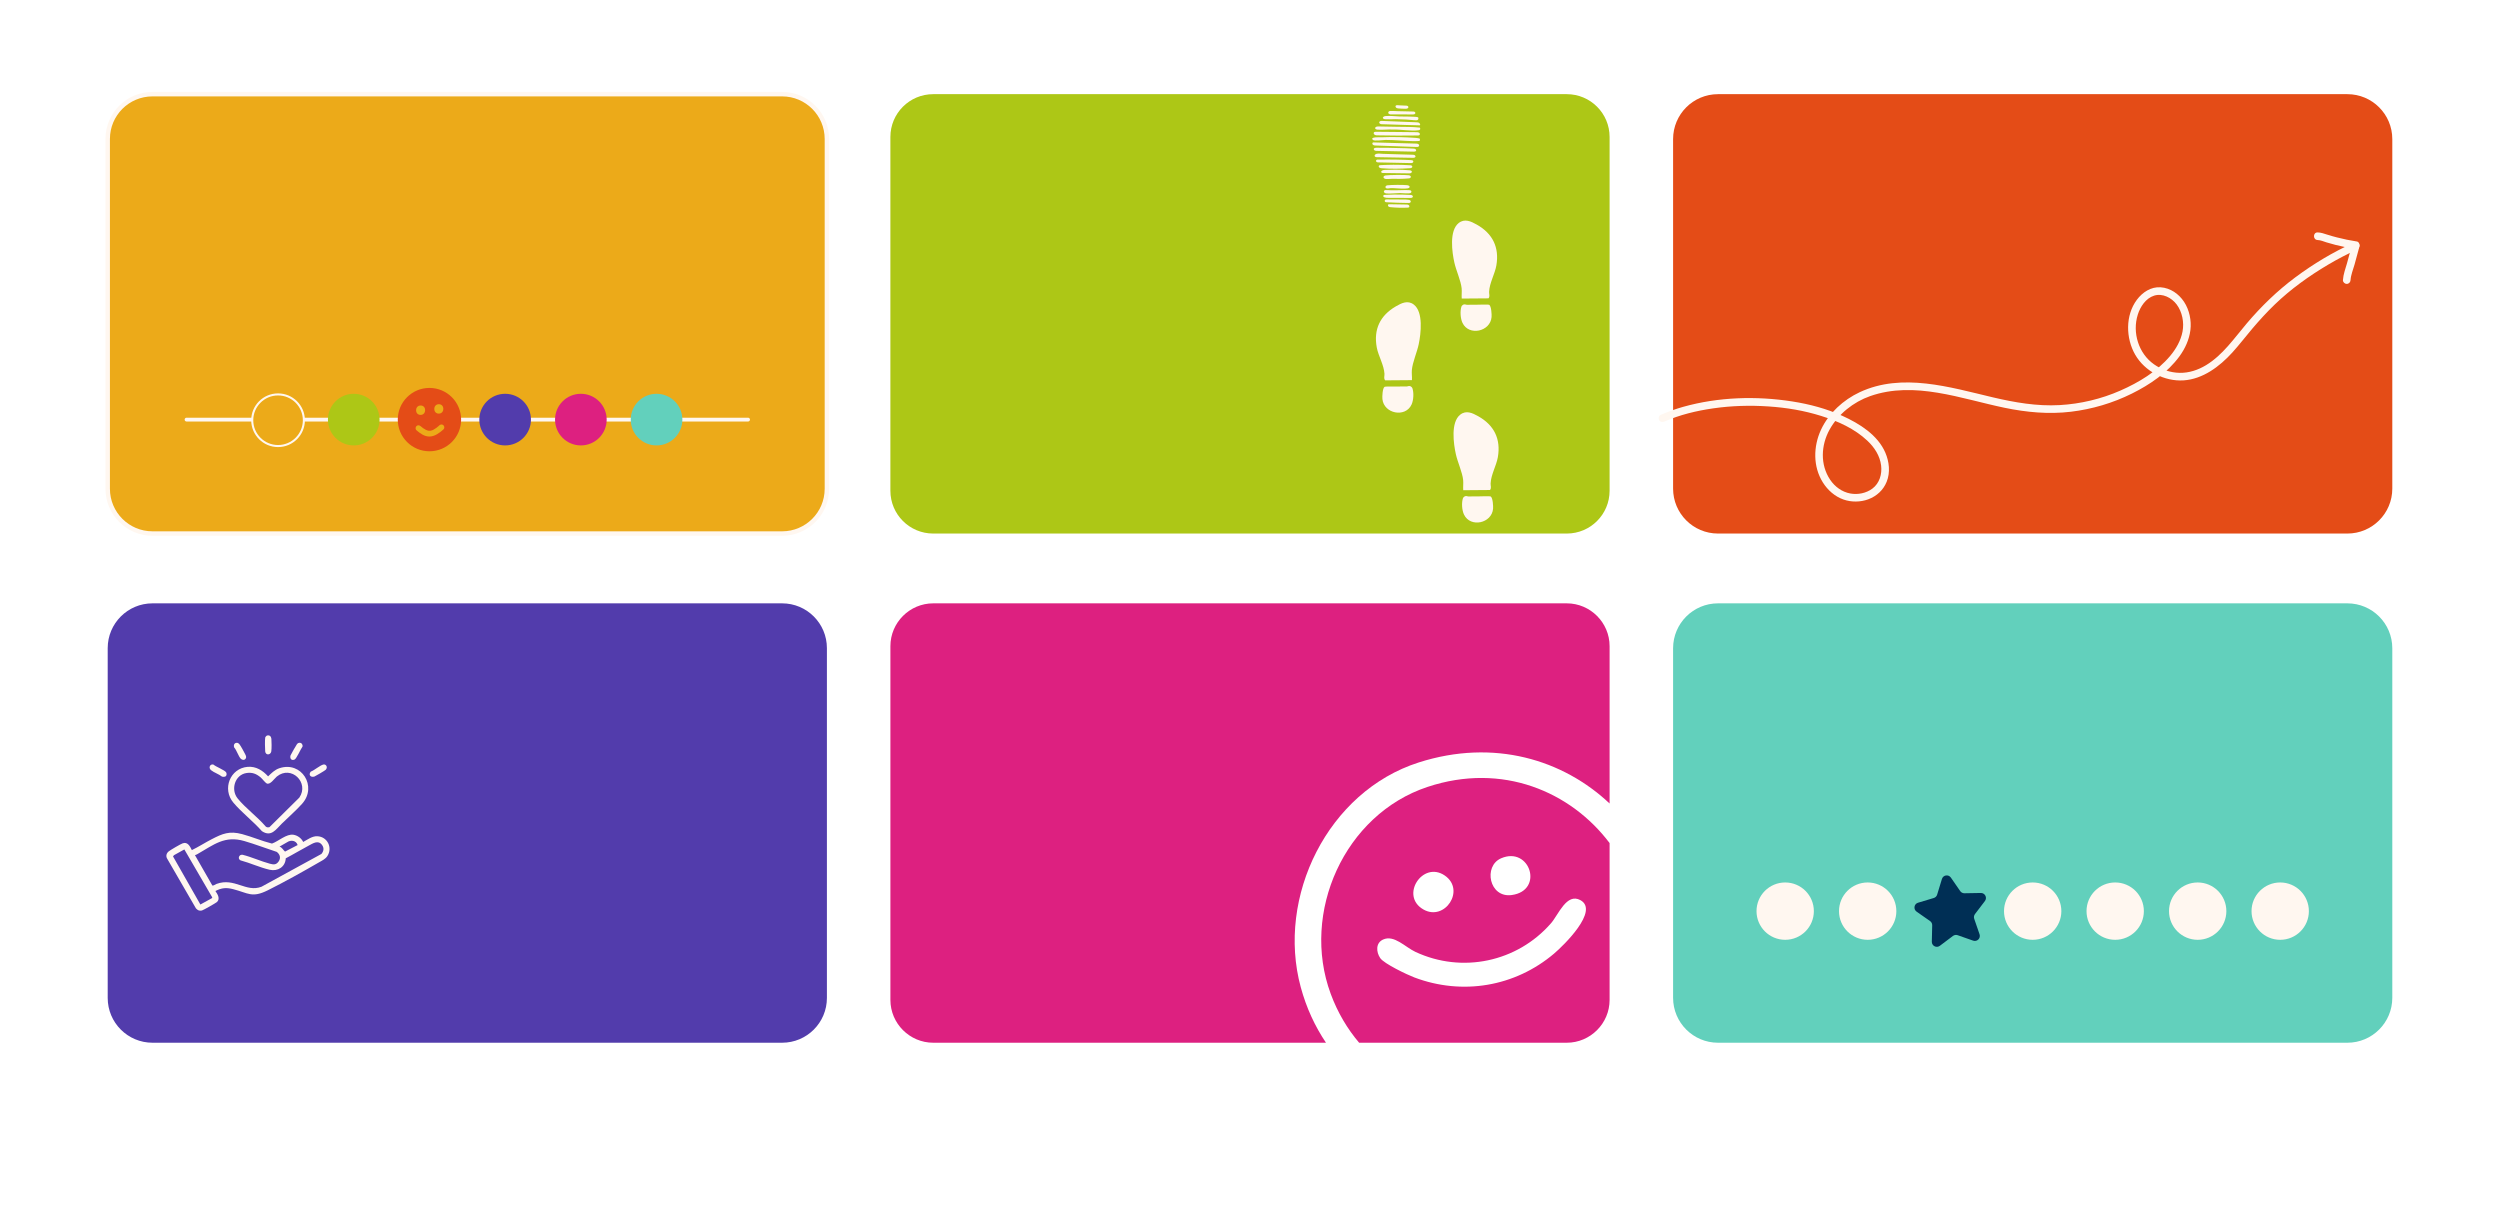
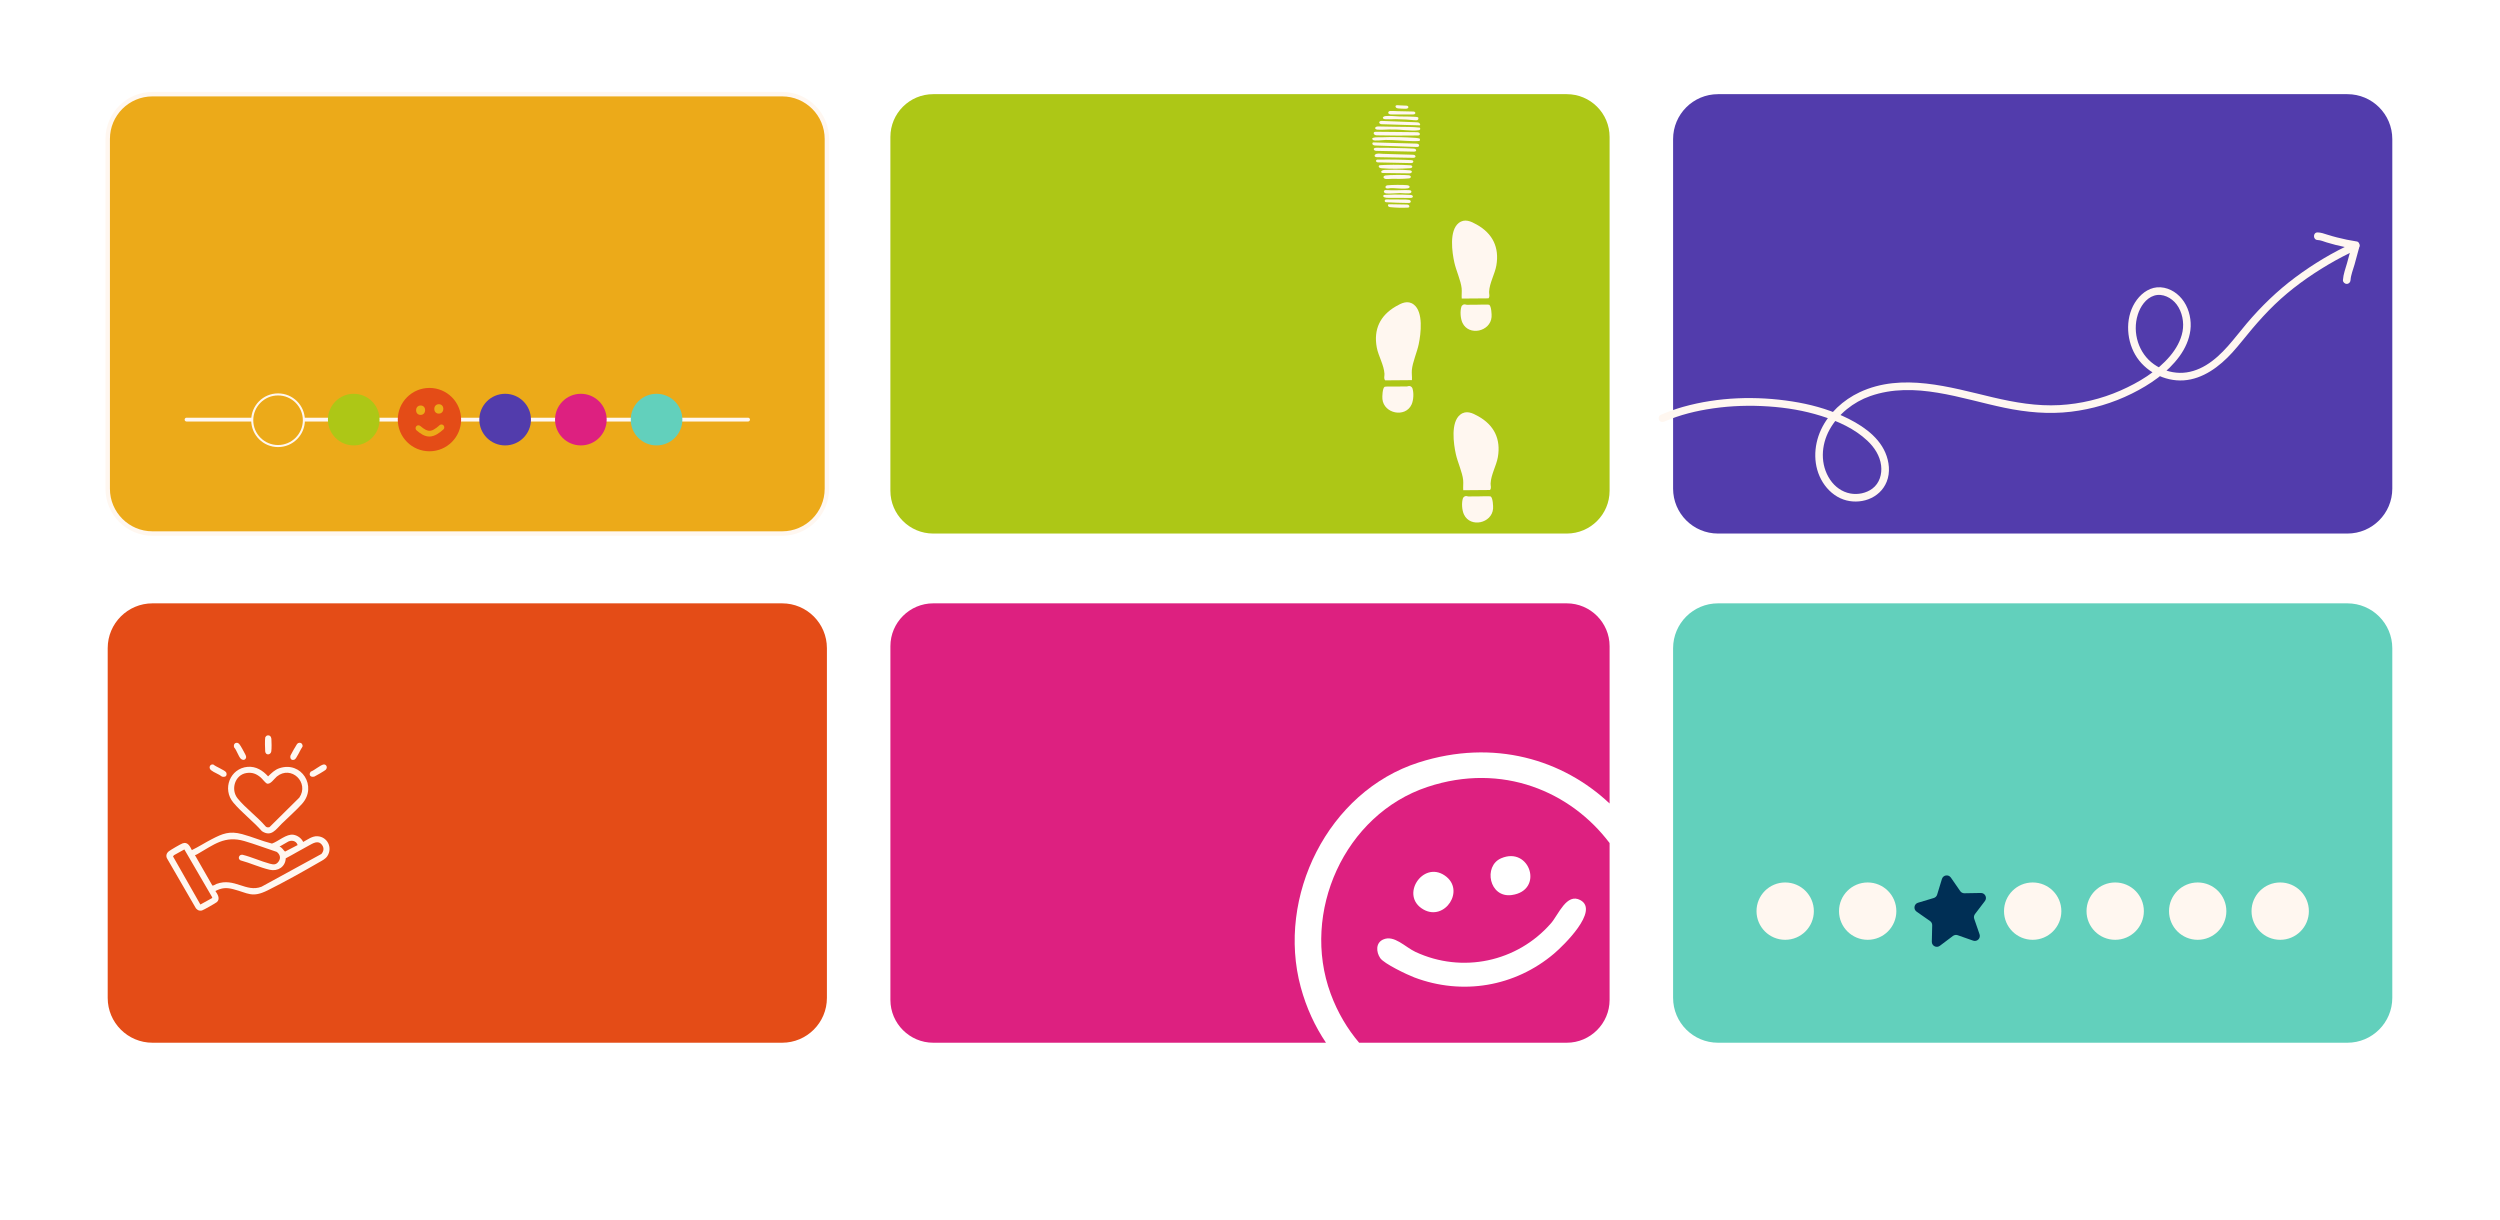
<svg xmlns="http://www.w3.org/2000/svg" id="Layer_1" version="1.1" viewBox="0 0 1313.14 640.54">
  <defs>
    <style>
      .st0 {
        fill: #523cac;
      }

      .st1 {
        fill: #62d0bc;
      }

      .st2 {
        stroke-width: 2.34px;
      }

      .st2, .st3, .st4 {
        stroke: #fff7f0;
        stroke-miterlimit: 10;
      }

      .st2, .st3, .st5 {
        fill: #ecaa19;
      }

      .st6 {
        fill: #adc716;
      }

      .st3 {
        stroke-width: 1.08px;
      }

      .st7 {
        fill: #fff7f0;
      }

      .st4 {
        fill: none;
        stroke-linecap: round;
        stroke-width: 2px;
      }

      .st8 {
        fill: #e44c17;
      }

      .st9 {
        fill: #002f55;
      }

      .st10 {
        fill: #dd2080;
      }
    </style>
  </defs>
-   <rect class="st0" x="56.57" y="316.91" width="377.77" height="230.79" rx="23.53" ry="23.53" />
+   <rect class="st8" x="56.57" y="316.91" width="377.77" height="230.79" rx="23.53" ry="23.53" />
  <rect class="st1" x="878.8" y="316.91" width="377.77" height="230.79" rx="23.6" ry="23.6" />
-   <rect class="st8" x="878.8" y="49.46" width="377.77" height="230.79" rx="23.6" ry="23.6" />
+   <rect class="st0" x="878.8" y="49.46" width="377.77" height="230.79" rx="23.6" ry="23.6" />
  <rect class="st6" x="467.68" y="49.46" width="377.77" height="230.79" rx="22.49" ry="22.49" />
  <g id="O4WCIz">
    <g>
      <g>
-         <path class="st7" d="M767.75,151.5c-.45-4.16-2.84-9.2-3.82-13.5-1.25-5.54-2.8-16.86,2.25-20.85,3.17-2.5,6.45-.88,9.49.82,8.3,4.65,11.95,11.91,10.3,21.47-.77,4.46-3.61,9.18-3.81,13.83-.06,1.31.56,2.33-.32,3.44l-14.06.11c-.14-1.71.14-3.63-.04-5.31Z" />
-         <path class="st7" d="M768.94,159.91c.7-.14,1.22.23,1.83.2,1.64-.08,2.65-.06,4.24-.04,1.08,0,6.8-.24,7.22.04,1.12.75,1.33,5.12,1.23,6.38-.62,7.72-11.91,10.17-15.27,3.12-1.1-2.3-1.36-6.18-.55-8.62.15-.44.85-1,1.29-1.09Z" />
+         <path class="st7" d="M767.75,151.5c-.45-4.16-2.84-9.2-3.82-13.5-1.25-5.54-2.8-16.86,2.25-20.85,3.17-2.5,6.45-.88,9.49.82,8.3,4.65,11.95,11.91,10.3,21.47-.77,4.46-3.61,9.18-3.81,13.83-.06,1.31.56,2.33-.32,3.44l-14.06.11c-.14-1.71.14-3.63-.04-5.31h.01Z" />
+         <path class="st7" d="M768.94,159.91c.7-.14,1.22.23,1.83.2,1.64-.08,2.65-.06,4.24-.04,1.08,0,6.8-.24,7.22.04,1.12.75,1.33,5.12,1.23,6.38-.62,7.72-11.91,10.17-15.27,3.12-1.1-2.3-1.36-6.18-.55-8.62.15-.44.85-1,1.29-1.09h.01Z" />
      </g>
      <g>
-         <path class="st7" d="M768.54,252.17c-.45-4.16-2.84-9.2-3.82-13.5-1.25-5.54-2.8-16.86,2.25-20.85,3.17-2.5,6.45-.88,9.49.82,8.3,4.65,11.95,11.91,10.3,21.47-.77,4.46-3.61,9.18-3.81,13.83-.06,1.31.56,2.33-.32,3.44l-14.06.11c-.14-1.71.14-3.63-.04-5.31Z" />
-         <path class="st7" d="M769.73,260.59c.7-.14,1.22.23,1.83.2,1.64-.08,2.65-.06,4.24-.04,1.08,0,6.8-.24,7.22.04,1.12.75,1.33,5.12,1.23,6.38-.62,7.72-11.91,10.17-15.27,3.12-1.1-2.3-1.36-6.18-.55-8.62.15-.44.85-1,1.29-1.09Z" />
+         <path class="st7" d="M768.54,252.17c-.45-4.16-2.84-9.2-3.82-13.5-1.25-5.54-2.8-16.86,2.25-20.85,3.17-2.5,6.45-.88,9.49.82,8.3,4.65,11.95,11.91,10.3,21.47-.77,4.46-3.61,9.18-3.81,13.83-.06,1.31.56,2.33-.32,3.44l-14.06.11c-.14-1.71.14-3.63-.04-5.31h.01Z" />
+         <path class="st7" d="M769.73,260.59c.7-.14,1.22.23,1.83.2,1.64-.08,2.65-.06,4.24-.04,1.08,0,6.8-.24,7.22.04,1.12.75,1.33,5.12,1.23,6.38-.62,7.72-11.91,10.17-15.27,3.12-1.1-2.3-1.36-6.18-.55-8.62.15-.44.85-1,1.29-1.09h.01Z" />
      </g>
      <g>
-         <path class="st7" d="M741.59,194.35c.38-4.17,2.7-9.24,3.6-13.56,1.16-5.56,2.53-16.9-2.58-20.81-3.2-2.45-6.46-.78-9.48.97-8.22,4.78-11.76,12.09-9.96,21.63.84,4.44,3.76,9.12,4.03,13.77.08,1.31-.53,2.34.37,3.43l14.06-.11c.11-1.71-.2-3.63-.04-5.31Z" />
-         <path class="st7" d="M740.54,202.78c-.7-.13-1.21.25-1.83.23-1.64-.05-2.65-.01-4.24.02-1.08.03-6.8-.13-7.22.16-1.11.76-1.25,5.14-1.13,6.4.74,7.71,12.07,9.98,15.32,2.88,1.06-2.32,1.26-6.2.41-8.62-.15-.44-.86-.99-1.31-1.07Z" />
+         <path class="st7" d="M741.59,194.35c.38-4.17,2.7-9.24,3.6-13.56,1.16-5.56,2.53-16.9-2.58-20.81-3.2-2.45-6.46-.78-9.48.97-8.22,4.78-11.76,12.09-9.96,21.63.84,4.44,3.76,9.12,4.03,13.77.08,1.31-.53,2.34.37,3.43l14.06-.11c.11-1.71-.2-3.63-.04-5.31h0Z" />
+         <path class="st7" d="M740.54,202.78c-.7-.13-1.21.25-1.83.23-1.64-.05-2.65,0-4.24.02-1.08.03-6.8-.13-7.22.16-1.11.76-1.25,5.14-1.13,6.4.74,7.71,12.07,9.98,15.32,2.88,1.06-2.32,1.26-6.2.41-8.62-.15-.44-.86-.99-1.31-1.07Z" />
      </g>
-       <path class="st7" d="M745.09,77c-.28.18-.7.2-1.05.19-3.08-.11-6.16-.22-9.24-.33-4.08-.14-8.15-.29-12.23-.43-.37-.01-.76-.03-1.1-.18s-.64-.47-.64-.84c-.02-.72.7-.61,1.17-.59.76.03,1.52.04,2.27.06,1.51.04,3.03.08,4.54.13,3.03.08,6.06.17,9.09.25,1.94.05,3.88.11,5.82.16.41.01.85.03,1.2.23s.61.66.44,1.04c-.06.13-.15.23-.27.31Z" />
-       <path class="st7" d="M745.61,74.04c-.17.11-3.31.09-3.87.08-4.6-.12-9.32-.61-13.92-.62-1.34,0-5.91.73-6.68,0-1.87-1.77,3.88-1.36,4.54-1.39,5.69-.24,12.22-.1,17.94.32.33.02,1.88.24,2.02.33.38.23.14,1.16-.04,1.27Z" />
-       <path class="st7" d="M722.38,69.22c.06,0,.13,0,.19,0,.76,0,1.51.01,2.27.02,1.51.01,3.02.02,4.53.04,3.02.03,6.05.06,9.07.09,1.87.02,3.75.04,5.62.06.45,0,.92.02,1.3.26s.59.8.31,1.15c-.22.28-.63.31-.98.32-7.06.11-14.13.08-21.19-.07-.42,0-.84-.02-1.23-.18s-.72-.51-.73-.93c-.02-.54.41-.7.83-.73Z" />
-       <path class="st7" d="M745.78,67.03c.49.82.17,1.27-.76,1.39-3.92.54-9.42-.51-13.47-.39-2.6-.14-5.48.29-8.04.07-1.76-.15-1.6-1.7.46-1.68,3.29.03,6.66.12,9.92.18,3.95.07,7.95-.02,11.88.42Z" />
-       <path class="st7" d="M722.24,77.7c.86-.23,2.32-.04,2.76-.05,1.51-.01,3.02,0,4.52,0,3.02.03,6.03.1,9.04.22,1.27.05,2.53.11,3.8.18.36.02.73.04,1.04.22s.53.57.4.9c-.17.43-.75.49-1.21.48-6.46-.13-12.91-.27-19.37-.4-.34,0-.69-.02-1.01-.14s-.6-.4-.63-.74c-.03-.37.24-.57.65-.68Z" />
-       <path class="st7" d="M722.18,82.21c-.08-.09-.14-.2-.16-.32-.05-.28.11-.57.34-.75,1.03-.78,2.72-.38,3.92-.34,1.51.05,3.02.09,4.53.14,3.02.09,6.03.18,9.05.27.72.02,1.45.04,2.17.07.34.01.7.02,1,.18s.54.5.46.84c-.12.5-.79.6-1.3.59-6.28-.11-12.56-.22-18.85-.33-.27,0-.54-.01-.8-.11-.14-.05-.27-.14-.37-.24Z" />
-       <path class="st7" d="M745.8,65.79s-.01,0-.02.01c-.17.11-.71,0-.91,0-.39,0-.79-.02-1.18-.02-1.51-.03-3.03-.07-4.54-.12-3.02-.09-6.05-.19-9.07-.29-.79-.02-1.57-.05-2.36-.07l-1.72-.05c-.34,0-.7-.02-1.01-.17s-.57-.46-.54-.8c.03-.32.3-.57.6-.68s.63-.1.95-.08c6,.24,12.01.47,18.01.71.5.02,1.03.05,1.44.33.28.19.74.94.35,1.24Z" />
-       <path class="st7" d="M742.12,85.37c-.07.07-.15.12-.24.16-.31.15-.67.14-1.02.13-4.21-.09-8.43-.18-12.64-.27-1.38-.03-2.77-.06-4.15-.09-.28,0-.58-.01-.84-.13-.49-.21-.67-.82-.22-1.18.33-.26.92-.15,1.3-.15,1.51-.03,3.02-.04,4.53-.04,3.02,0,6.04.06,9.06.16,1.09.04,2.17.08,3.26.14.48.02,1.07.14,1.19.6.06.24-.05.49-.24.67Z" />
-       <path class="st7" d="M744.79,61.61c.52.37.24,1.56-.75,1.57-1.68.02-3.75-.34-5.44-.4-1.81-.06-3.64-.14-5.43-.19-1.2-.04-5.79.3-6.41-.16-.96-.71.02-1.36.94-1.46,2.42-.26,4.94.14,7.33.2,1.42.03,9.14,0,9.76.43Z" />
-       <path class="st7" d="M741.67,87.16c.08.09.14.2.15.31.04.29-.17.58-.43.71s-.57.16-.86.18c-4.92.32-9.86.4-14.77.02-.35-.03-.72-.06-1.03-.22s-.57-.49-.55-.84c.04-.62.75-.56,1.19-.59.72-.04,1.45-.07,2.17-.1,1.45-.05,2.89-.08,4.34-.09,2.92-.01,5.85.08,8.77.26.24.02.49.03.72.13.11.05.22.12.3.22Z" />
-       <path class="st7" d="M741.42,89.79c.06.06.1.13.13.22.12.34-.13.72-.45.88s-.7.16-1.06.16c-4.51-.04-9.02-.09-13.53-.18-.36,0-.79-.05-.96-.37-.16-.3.02-.68.3-.86.84-.55,2.35-.4,3.3-.44,1.26-.06,2.51-.09,3.77-.09,2.51,0,5.03.11,7.53.34.34.03.74.11.96.34Z" />
-       <path class="st7" d="M741.74,102.61c.22.13.38.36.38.61,0,.29-.24.53-.51.63s-.56.11-.85.11c-3.8-.01-7.59-.03-11.39-.04-.7,0-1.4,0-2.07-.22-.38-.12-.96-.5-.71-.97.22-.42.86-.38,1.25-.39,1.44-.06,2.88-.13,4.33-.15,2.88-.04,5.77.03,8.65.21.28.02.57.04.83.16.03.01.06.03.08.05Z" />
-       <path class="st7" d="M727.77,99.84c.79-.07,2.14.13,3.09.11,1.22-.03,2.31-.03,3.52-.03s6.06-.28,6.64.15c.45.34.46.88,0,1.22-.75.58-4.57.1-5.73.11-2.05.02-5.11.42-7.05.21-1.73-.19-1.68-1.67-.49-1.78Z" />
-       <path class="st7" d="M740.78,93.43c-.28.27-.85.28-1.23.31-2.81.26-5.63.22-8.45.18-.97-.01-3.01.36-3.84-.1-1.05-.57-.5-1.52.45-1.66,2.21-.32,10.07-.37,12.3-.1.82.1,1.42.72.77,1.36Z" />
-       <path class="st7" d="M729.38,59.67c-.47-.53-.07-1.34.77-1.38,1.27-.05,2.58.07,3.85.1,2.71.06,5.42.13,8.13.19.27,0,.55.01.81.12s.47.33.49.6c.02.3-.22.57-.49.69s-.59.12-.89.12c-3.7,0-7.41,0-11.11-.01-.39,0-.79,0-1.15-.15-.18-.08-.32-.17-.42-.28Z" />
-       <path class="st7" d="M727.88,104.79c.37-.1.85-.04,1.18-.04l2.63.02c1.78.01,3.56.02,5.34.03.96,0,1.92.01,2.87.17.27.05.55.11.78.26s.4.43.36.7c-.04.28-.27.49-.53.59s-.55.1-.82.09c-3.77-.04-7.54-.16-11.3-.37-.3-.02-.63-.04-.85-.24-.19-.17-.27-.45-.2-.7.09-.3.3-.45.55-.52Z" />
-       <path class="st7" d="M727.94,98.72c-.56-.51-.03-1.28.75-1.38,2.18-.27,8.22-.31,10.41-.07,1.66.18,1.76,1.45.26,1.67-1.98.28-3.98.1-5.96-.03-1.01-.06-2.01-.12-3.02-.09-.76.02-1.8.48-2.44-.1Z" />
-       <path class="st7" d="M740.18,108.78s-.04.04-.06.06c-.19.18-.48.2-.74.22-2.97.14-5.95.06-8.91-.23-.43-.04-.89-.1-1.2-.4-.2-.19-.3-.53-.21-.79.14-.42.46-.37.83-.36.97.01,1.94.03,2.91.05,1.94.03,3.88.07,5.82.1.44,0,.92.02,1.28.28.34.24.51.76.26,1.08Z" />
-       <path class="st7" d="M739.52,55.78c.12.11.21.25.24.41.04.32-.19.62-.47.76s-.61.16-.93.16c-1.28.03-2.56-.03-3.84-.16-.3-.03-.61-.07-.89-.2s-.53-.36-.6-.66c-.28-1.15,1.45-.78,2.03-.76,1.14.05,2.28.1,3.42.15.27.01.54.02.79.13.1.04.19.1.27.17Z" />
+       <path class="st7" d="M745.09,77c-.28.18-.7.2-1.05.19-3.08-.11-6.16-.22-9.24-.33-4.08-.14-8.15-.29-12.23-.43-.37-.01-.76-.03-1.1-.18s-.64-.47-.64-.84c-.02-.72.7-.61,1.17-.59.76.03,1.52.04,2.27.06,1.51.04,3.03.08,4.54.13,3.03.08,6.06.17,9.09.25,1.94.05,3.88.11,5.82.16.41.01.85.03,1.2.23s.61.66.44,1.04c-.06.13-.15.23-.27.31h0Z" />
+       <path class="st7" d="M745.61,74.04c-.17.11-3.31.09-3.87.08-4.6-.12-9.32-.61-13.92-.62-1.34,0-5.91.73-6.68,0-1.87-1.77,3.88-1.36,4.54-1.39,5.69-.24,12.22-.1,17.94.32.33.02,1.88.24,2.02.33.38.23.14,1.16-.04,1.27h0Z" />
+       <path class="st7" d="M722.38,69.22h.19c.76,0,1.51.01,2.27.02,1.51.01,3.02.02,4.53.04,3.02.03,6.05.06,9.07.09,1.87.02,3.75.04,5.62.06.45,0,.92.02,1.3.26s.59.8.31,1.15c-.22.28-.63.31-.98.32-7.06.11-14.13.08-21.19-.07-.42,0-.84-.02-1.23-.18s-.72-.51-.73-.93c-.02-.54.41-.7.83-.73v-.03Z" />
+       <path class="st7" d="M745.78,67.03c.49.82.17,1.27-.76,1.39-3.92.54-9.42-.51-13.47-.39-2.6-.14-5.48.29-8.04.07-1.76-.15-1.6-1.7.46-1.68,3.29.03,6.66.12,9.92.18,3.95.07,7.95-.02,11.88.42h0Z" />
+       <path class="st7" d="M722.24,77.7c.86-.23,2.32-.04,2.76-.05,1.51-.01,3.02,0,4.52,0,3.02.03,6.03.1,9.04.22,1.27.05,2.53.11,3.8.18.36.02.73.04,1.04.22s.53.57.4.9c-.17.43-.75.49-1.21.48-6.46-.13-12.91-.27-19.37-.4-.34,0-.69-.02-1.01-.14s-.6-.4-.63-.74c-.03-.37.24-.57.65-.68h.01Z" />
+       <path class="st7" d="M722.18,82.21c-.08-.09-.14-.2-.16-.32-.05-.28.11-.57.34-.75,1.03-.78,2.72-.38,3.92-.34,1.51.05,3.02.09,4.53.14,3.02.09,6.03.18,9.05.27.72.02,1.45.04,2.17.07.34.01.7.02,1,.18s.54.5.46.84c-.12.5-.79.6-1.3.59-6.28-.11-12.56-.22-18.85-.33-.27,0-.54-.01-.8-.11-.14-.05-.27-.14-.37-.24h0Z" />
+       <path class="st7" d="M745.8,65.79s-.01,0-.02.01c-.17.11-.71,0-.91,0-.39,0-.79-.02-1.18-.02-1.51-.03-3.03-.07-4.54-.12-3.02-.09-6.05-.19-9.07-.29-.79-.02-1.57-.05-2.36-.07l-1.72-.05c-.34,0-.7-.02-1.01-.17s-.57-.46-.54-.8c.03-.32.3-.57.6-.68s.63-.1.95-.08c6,.24,12.01.47,18.01.71.5.02,1.03.05,1.44.33.28.19.74.94.35,1.24h0Z" />
+       <path class="st7" d="M742.12,85.37c-.07.07-.15.12-.24.16-.31.15-.67.14-1.02.13-4.21-.09-8.43-.18-12.64-.27-1.38-.03-2.77-.06-4.15-.09-.28,0-.58-.01-.84-.13-.49-.21-.67-.82-.22-1.18.33-.26.92-.15,1.3-.15,1.51-.03,3.02-.04,4.53-.04,3.02,0,6.04.06,9.06.16,1.09.04,2.17.08,3.26.14.48.02,1.07.14,1.19.6.06.24-.05.49-.24.67h.01Z" />
+       <path class="st7" d="M744.79,61.61c.52.37.24,1.56-.75,1.57-1.68.02-3.75-.34-5.44-.4-1.81-.06-3.64-.14-5.43-.19-1.2-.04-5.79.3-6.41-.16-.96-.71.02-1.36.94-1.46,2.42-.26,4.94.14,7.33.2,1.42.03,9.14,0,9.76.43h0Z" />
+       <path class="st7" d="M741.67,87.16c.08.09.14.2.15.31.04.29-.17.58-.43.71s-.57.16-.86.18c-4.92.32-9.86.4-14.77.02-.35-.03-.72-.06-1.03-.22s-.57-.49-.55-.84c.04-.62.75-.56,1.19-.59.72-.04,1.45-.07,2.17-.1,1.45-.05,2.89-.08,4.34-.09,2.92-.01,5.85.08,8.77.26.24.02.49.03.72.13.11.05.22.12.3.22h0Z" />
+       <path class="st7" d="M741.42,89.79c.06.06.1.13.13.22.12.34-.13.72-.45.88s-.7.16-1.06.16c-4.51-.04-9.02-.09-13.53-.18-.36,0-.79-.05-.96-.37-.16-.3.02-.68.3-.86.84-.55,2.35-.4,3.3-.44,1.26-.06,2.51-.09,3.77-.09,2.51,0,5.03.11,7.53.34.34.03.74.11.96.34h.01Z" />
+       <path class="st7" d="M741.74,102.61c.22.13.38.36.38.61,0,.29-.24.53-.51.63s-.56.11-.85.11c-3.8-.01-7.59-.03-11.39-.04-.7,0-1.4,0-2.07-.22-.38-.12-.96-.5-.71-.97.22-.42.86-.38,1.25-.39,1.44-.06,2.88-.13,4.33-.15,2.88-.04,5.77.03,8.65.21.28.02.57.04.83.16.03.01.06.03.08.05h0Z" />
+       <path class="st7" d="M727.77,99.84c.79-.07,2.14.13,3.09.11,1.22-.03,2.31-.03,3.52-.03s6.06-.28,6.64.15c.45.34.46.88,0,1.22-.75.58-4.57.1-5.73.11-2.05.02-5.11.42-7.05.21-1.73-.19-1.68-1.67-.49-1.78h.02Z" />
+       <path class="st7" d="M740.78,93.43c-.28.27-.85.28-1.23.31-2.81.26-5.63.22-8.45.18-.97-.01-3.01.36-3.84-.1-1.05-.57-.5-1.52.45-1.66,2.21-.32,10.07-.37,12.3-.1.82.1,1.42.72.77,1.36h0Z" />
+       <path class="st7" d="M729.38,59.67c-.47-.53-.07-1.34.77-1.38,1.27-.05,2.58.07,3.85.1,2.71.06,5.42.13,8.13.19.27,0,.55,0,.81.12s.47.33.49.6c.02.3-.22.57-.49.69s-.59.12-.89.12c-3.7,0-7.41,0-11.11,0-.39,0-.79,0-1.15-.15-.18-.08-.32-.17-.42-.28h.01Z" />
+       <path class="st7" d="M727.88,104.79c.37-.1.85-.04,1.18-.04l2.63.02c1.78.01,3.56.02,5.34.03.96,0,1.92.01,2.87.17.27.05.55.11.78.26s.4.43.36.7c-.04.28-.27.49-.53.59s-.55.1-.82.09c-3.77-.04-7.54-.16-11.3-.37-.3-.02-.63-.04-.85-.24-.19-.17-.27-.45-.2-.7.09-.3.3-.45.55-.52h-.01Z" />
+       <path class="st7" d="M727.94,98.72c-.56-.51-.03-1.28.75-1.38,2.18-.27,8.22-.31,10.41-.07,1.66.18,1.76,1.45.26,1.67-1.98.28-3.98.1-5.96-.03-1.01-.06-2.01-.12-3.02-.09-.76.02-1.8.48-2.44-.1h0Z" />
+       <path class="st7" d="M740.18,108.78s-.04.04-.06.06c-.19.18-.48.2-.74.22-2.97.14-5.95.06-8.91-.23-.43-.04-.89-.1-1.2-.4-.2-.19-.3-.53-.21-.79.14-.42.46-.37.83-.36.97.01,1.94.03,2.91.05,1.94.03,3.88.07,5.82.1.44,0,.92.02,1.28.28.34.24.51.76.26,1.08h.02Z" />
+       <path class="st7" d="M739.52,55.78c.12.11.21.25.24.41.04.32-.19.62-.47.76s-.61.16-.93.16c-1.28.03-2.56-.03-3.84-.16-.3-.03-.61-.07-.89-.2s-.53-.36-.6-.66c-.28-1.15,1.45-.78,2.03-.76,1.14.05,2.28.1,3.42.15.27,0,.54.02.79.13.1.04.19.1.27.17h-.02Z" />
    </g>
  </g>
  <g id="FB0Oqc">
    <g>
-       <path class="st7" d="M113.14,468.01c1.12,1.65,2.68,4.03.82,5.78-.55.52-7.23,4.31-7.91,4.46-1.39.3-2.22-.12-3.14-1.14l-15.09-26.07c-.85-1.41-.39-2.94.88-3.91,1.03-.79,6.04-3.72,7.2-4.15,2.66-1,3.88,1.54,4.87,3.54,3.52-1.7,6.91-3.9,10.41-5.71,5.73-2.97,9.34-4.45,15.95-2.7,5.26,1.39,10.42,3.67,15.72,4.98,3.41-1.17,7.58-5.21,11.3-4.63,2.14.34,4.18,1.84,5.11,3.78,2.28-1.23,4.72-3.15,7.47-3,5.28.27,8.08,6.05,5.21,10.43-1.04,1.59-2.92,2.44-4.53,3.37-8.43,4.88-18.08,10.27-26.77,14.6-8.33,4.15-10.27,1.43-18.14-.59-3.67-.94-5.96-.75-9.37.96ZM150.09,450.82c-.17,4.5-4.17,7.01-8.45,6.03-5.17-1.19-10.19-3.57-15.33-4.95-1.67-.87-.72-3.23,1.1-2.93,4.81,1.19,9.63,3.44,14.37,4.71,1.98.53,3.3.62,4.58-1.2s.7-3.74-.99-5.02c-5.61-1.83-11.35-4.04-17.02-5.69-10.36-3.02-16.03,1.93-24.6,6.82-.42.24-.88.49-1.35.58l9.12,15.92c.47.3,1.7-.62,2.24-.82,9.41-3.46,15.45,4.64,23.6,1.49l31.46-17.21c1.24-1.48,1.52-3.14.3-4.76-2.06-2.74-4.79-.76-7.07.43-4.02,2.11-7.91,4.51-11.95,6.61ZM156.34,443.88c-.73-2.41-3.52-2.86-5.48-1.52l-4.05,2.33c1.38.41,1.96,1.84,2.9,2.61l6.63-3.43ZM105.24,475.11l6.08-3.35.19-.37-14.68-25.22-5.44,3.02-.51.64,14.37,25.27Z" />
-       <path class="st7" d="M130.13,402.79c4.31-.36,7.92,1.92,10.69,5,1.82-1.74,3.44-3.43,5.88-4.26,11.67-3.96,20.12,9.57,11.98,18.66-3.15,3.52-7.33,7.15-10.76,10.53-3.02,2.98-5.46,7.08-10.34,3.86-4.54-5.16-10.63-9.8-15.01-15-5.97-7.09-1.77-18.02,7.56-18.8ZM129.52,406.03c-6.15.89-8.46,8.68-4.72,13.33,4.09,5.07,10.41,9.65,14.7,14.7.54.56,1.31.63,2.04.41l15.69-15.53c5.36-7.86-4.26-17.26-11.85-11.04-1.29,1.06-3.55,4.62-5.38,3.56-.77-.44-2.26-2.43-3.13-3.15-2.26-1.89-4.35-2.71-7.35-2.28Z" />
-       <path class="st7" d="M140.26,386.35c1.3-.39,2.15.44,2.29,1.68s.16,5.44-.05,6.65c-.36,1.98-2.95,2.17-3.2.05-.14-1.22-.2-6.2,0-7.3.07-.35.62-.98.95-1.08Z" />
-       <path class="st7" d="M169.87,401.56c1.41-.28,2.5,1.45,1.18,2.81-.37.37-5.32,3.31-5.84,3.49-2.07.69-3.35-.89-1.96-2.57,1.84-.64,4.93-3.38,6.63-3.72Z" />
-       <path class="st7" d="M158.5,390.63c.3.33.59,1.12.38,1.56-.92,1.14-3.11,6.34-4.17,6.78-1.67.7-2.53-.57-2.13-2.13.1-.39,3.13-5.68,3.46-6.07.63-.74,1.77-.9,2.46-.15Z" />
-       <path class="st7" d="M118.56,407.74c-.46.37-1.43.33-1.98.17-1.62-1.33-4.19-2.09-5.74-3.38s-.43-3.47,1.29-2.92c1.21,1.12,5.99,2.92,6.66,4.09.35.61.32,1.6-.24,2.05Z" />
-       <path class="st7" d="M124.04,390.2c.72-.15,1.22.15,1.68.67.62.71,2.44,4.01,2.91,4.99.44.91.99,1.64.41,2.59s-1.78.82-2.52.12c-1.26-1.2-2.21-4.58-3.54-5.99-.4-.97-.02-2.16,1.05-2.39Z" />
+       <path class="st7" d="M113.14,468.01c1.12,1.65,2.68,4.03.82,5.78-.55.52-7.23,4.31-7.91,4.46-1.39.3-2.22-.12-3.14-1.14l-15.09-26.07c-.85-1.41-.39-2.94.88-3.91,1.03-.79,6.04-3.72,7.2-4.15,2.66-1,3.88,1.54,4.87,3.54,3.52-1.7,6.91-3.9,10.41-5.71,5.73-2.97,9.34-4.45,15.95-2.7,5.26,1.39,10.42,3.67,15.72,4.98,3.41-1.17,7.58-5.21,11.3-4.63,2.14.34,4.18,1.84,5.11,3.78,2.28-1.23,4.72-3.15,7.47-3,5.28.27,8.08,6.05,5.21,10.43-1.04,1.59-2.92,2.44-4.53,3.37-8.43,4.88-18.08,10.27-26.77,14.6-8.33,4.15-10.27,1.43-18.14-.59-3.67-.94-5.96-.75-9.37.96h0ZM150.09,450.82c-.17,4.5-4.17,7.01-8.45,6.03-5.17-1.19-10.19-3.57-15.33-4.95-1.67-.87-.72-3.23,1.1-2.93,4.81,1.19,9.63,3.44,14.37,4.71,1.98.53,3.3.62,4.58-1.2s.7-3.74-.99-5.02c-5.61-1.83-11.35-4.04-17.02-5.69-10.36-3.02-16.03,1.93-24.6,6.82-.42.24-.88.49-1.35.58l9.12,15.92c.47.3,1.7-.62,2.24-.82,9.41-3.46,15.45,4.64,23.6,1.49l31.46-17.21c1.24-1.48,1.52-3.14.3-4.76-2.06-2.74-4.79-.76-7.07.43-4.02,2.11-7.91,4.51-11.95,6.61h-.01ZM156.34,443.88c-.73-2.41-3.52-2.86-5.48-1.52l-4.05,2.33c1.38.41,1.96,1.84,2.9,2.61l6.63-3.43h0ZM105.24,475.11l6.08-3.35.19-.37-14.68-25.22-5.44,3.02-.51.64,14.37,25.27h-.01Z" />
+       <path class="st7" d="M130.13,402.79c4.31-.36,7.92,1.92,10.69,5,1.82-1.74,3.44-3.43,5.88-4.26,11.67-3.96,20.12,9.57,11.98,18.66-3.15,3.52-7.33,7.15-10.76,10.53-3.02,2.98-5.46,7.08-10.34,3.86-4.54-5.16-10.63-9.8-15.01-15-5.97-7.09-1.77-18.02,7.56-18.8h0ZM129.52,406.03c-6.15.89-8.46,8.68-4.72,13.33,4.09,5.07,10.41,9.65,14.7,14.7.54.56,1.31.63,2.04.41l15.69-15.53c5.36-7.86-4.26-17.26-11.85-11.04-1.29,1.06-3.55,4.62-5.38,3.56-.77-.44-2.26-2.43-3.13-3.15-2.26-1.89-4.35-2.71-7.35-2.28h0Z" />
+       <path class="st7" d="M140.26,386.35c1.3-.39,2.15.44,2.29,1.68s.16,5.44-.05,6.65c-.36,1.98-2.95,2.17-3.2.05-.14-1.22-.2-6.2,0-7.3.07-.35.62-.98.95-1.08h.01Z" />
+       <path class="st7" d="M169.87,401.56c1.41-.28,2.5,1.45,1.18,2.81-.37.37-5.32,3.31-5.84,3.49-2.07.69-3.35-.89-1.96-2.57,1.84-.64,4.93-3.38,6.63-3.72h0Z" />
+       <path class="st7" d="M158.5,390.63c.3.33.59,1.12.38,1.56-.92,1.14-3.11,6.34-4.17,6.78-1.67.7-2.53-.57-2.13-2.13.1-.39,3.13-5.68,3.46-6.07.63-.74,1.77-.9,2.46-.15h0Z" />
+       <path class="st7" d="M118.56,407.74c-.46.37-1.43.33-1.98.17-1.62-1.33-4.19-2.09-5.74-3.38s-.43-3.47,1.29-2.92c1.21,1.12,5.99,2.92,6.66,4.09.35.61.32,1.6-.24,2.05h.01Z" />
+       <path class="st7" d="M124.04,390.2c.72-.15,1.22.15,1.68.67.62.71,2.44,4.01,2.91,4.99.44.91.99,1.64.41,2.59s-1.78.82-2.52.12c-1.26-1.2-2.21-4.58-3.54-5.99-.4-.97-.02-2.16,1.05-2.39h0Z" />
    </g>
  </g>
  <g>
-     <path class="st10" d="M845.45,525.21v-82.38c-20.35-27-56.3-42.55-95.6-29.51-43.7,14.49-66.64,65.99-50.9,108.66,3.62,9.82,8.74,18.42,14.94,25.72h109.07c12.37,0,22.49-10.12,22.49-22.49ZM788.45,450.83c15.13-6.56,22.74,16.9,5.63,19.29-11.91,1.66-15.07-15.2-5.63-19.29ZM758.86,459.86c11.11,7.6.02,24.32-11.25,17.82-12.48-7.2-.3-25.72,11.25-17.82ZM816.34,500.84c-20.58,17.46-48.26,22.11-73.48,12.55-3.75-1.42-15.88-7.2-17.87-10.12-2.2-3.22-2.47-7.99,1.5-9.78,5.79-2.61,11.53,3.95,16.96,6.49,24.5,11.45,53.46,5.35,71.23-15.04,3.91-4.48,8.19-16.12,15.45-12.13,10.06,5.53-8.95,23.92-13.8,28.03Z" />
-     <path class="st10" d="M683.23,518.54c-12.88-47.46,14.21-102.79,61.95-118.05,39.59-12.65,75.87-1.44,100.27,21.56v-82.65c0-12.37-10.12-22.49-22.49-22.49h-332.78c-12.37,0-22.49,10.12-22.49,22.49v185.81c0,12.37,10.12,22.49,22.49,22.49h206.3c-5.77-8.57-10.31-18.32-13.25-29.16Z" />
+     <path class="st10" d="M845.45,525.21v-82.38c-20.35-27-56.3-42.55-95.6-29.51-43.7,14.49-66.64,65.99-50.9,108.66,3.62,9.82,8.74,18.42,14.94,25.72h109.07c12.37,0,22.49-10.12,22.49-22.49h0ZM788.45,450.83c15.13-6.56,22.74,16.9,5.63,19.29-11.91,1.66-15.07-15.2-5.63-19.29ZM758.86,459.86c11.11,7.6.02,24.32-11.25,17.82-12.48-7.2-.3-25.72,11.25-17.82ZM816.34,500.84c-20.58,17.46-48.26,22.11-73.48,12.55-3.75-1.42-15.88-7.2-17.87-10.12-2.2-3.22-2.47-7.99,1.5-9.78,5.79-2.61,11.53,3.95,16.96,6.49,24.5,11.45,53.46,5.35,71.23-15.04,3.91-4.48,8.19-16.12,15.45-12.13,10.06,5.53-8.95,23.92-13.8,28.03h0Z" />
+     <path class="st10" d="M683.23,518.54c-12.88-47.46,14.21-102.79,61.95-118.05,39.59-12.65,75.87-1.44,100.27,21.56v-82.65c0-12.37-10.12-22.49-22.49-22.49h-332.78c-12.37,0-22.49,10.12-22.49,22.49v185.81c0,12.37,10.12,22.49,22.49,22.49h206.3c-5.77-8.57-10.31-18.32-13.25-29.16h0Z" />
  </g>
  <g>
    <circle class="st7" cx="937.68" cy="478.58" r="15.06" />
    <circle class="st7" cx="981.01" cy="478.58" r="15.06" />
    <circle class="st7" cx="1067.68" cy="478.58" r="15.06" />
    <circle class="st7" cx="1111.02" cy="478.58" r="15.06" />
    <circle class="st7" cx="1154.35" cy="478.58" r="15.06" />
    <circle class="st7" cx="1197.69" cy="478.58" r="15.06" />
-     <path class="st9" d="M1013.77,483.79l-7.07-4.95c-1.8-1.26-1.35-4.05.76-4.68l8.27-2.48c.84-.25,1.51-.91,1.76-1.75l2.52-8.25c.64-2.11,3.43-2.54,4.69-.73l4.91,7.1c.5.72,1.33,1.15,2.21,1.14l8.63-.15c2.2-.04,3.48,2.48,2.14,4.23l-5.23,6.86c-.53.7-.68,1.62-.4,2.45l2.81,8.16c.72,2.08-1.28,4.07-3.36,3.34l-8.14-2.86c-.83-.29-1.75-.15-2.46.38l-6.89,5.19c-1.76,1.33-4.27.04-4.22-2.16l.2-8.62c.02-.88-.4-1.71-1.12-2.22Z" />
+     <path class="st9" d="M1013.77,483.79l-7.07-4.95c-1.8-1.26-1.35-4.05.76-4.68l8.27-2.48c.84-.25,1.51-.91,1.76-1.75l2.52-8.25c.64-2.11,3.43-2.54,4.69-.73l4.91,7.1c.5.72,1.33,1.15,2.21,1.14l8.63-.15c2.2-.04,3.48,2.48,2.14,4.23l-5.23,6.86c-.53.7-.68,1.62-.4,2.45l2.81,8.16c.72,2.08-1.28,4.07-3.36,3.34l-8.14-2.86c-.83-.29-1.75-.15-2.46.38l-6.89,5.19c-1.76,1.33-4.27.04-4.22-2.16l.2-8.62c.02-.88-.4-1.71-1.12-2.22h-.01Z" />
  </g>
  <g>
-     <path class="st7" d="M874.24,221.43c8.1-3.57,16.85-5.67,25.59-6.93,9.6-1.39,19.39-1.67,29.06-1.02s18.74,2.18,27.72,5,17.54,6.72,24.22,12.99c3.71,3.48,6.62,7.91,7.24,13.05.55,4.53-.83,9.3-4.59,12.12-3.23,2.42-7.64,3.31-11.59,2.57-4.39-.82-8.12-3.54-10.59-7.22-5.33-7.92-4.82-18.14-.32-26.3s12.52-14.55,21.36-17.64c23.29-8.15,47.77,1.42,70.68,6.16,11.46,2.37,23.07,3.46,34.73,2.06,11.14-1.34,21.98-4.54,32.04-9.54,9.48-4.71,18.7-10.95,25-19.59,2.96-4.06,5.1-8.73,5.73-13.74s-.52-10.59-3.33-14.86-7.24-7.29-12.32-7.64-9.53,2.63-12.46,6.55c-6.13,8.19-5.86,20.24-.87,28.89s15.33,14.12,25.43,13.45,18.82-7.21,25.55-14.6c3.65-4.01,6.93-8.35,10.44-12.48,3.76-4.43,7.67-8.73,11.86-12.76,8.41-8.1,18.02-15,28.05-20.94,4.91-2.9,9.98-5.55,15.18-7.91.98-.45,1.22-1.87.72-2.74-.59-1.01-1.75-1.17-2.74-.72-10.76,4.88-20.93,10.99-30.4,18.04s-17.85,15.18-25.5,24.19c-6.58,7.76-12.58,16.63-21.46,21.98-4.16,2.51-8.88,4.08-13.77,3.99s-9.53-1.7-13.47-4.46c-8.17-5.72-11.52-16.71-8.54-26.13,1.31-4.16,4.2-8.58,8.57-9.96s9.16,1.04,11.85,4.64c2.94,3.94,3.99,9.42,3.08,14.21s-3.43,9.16-6.55,12.87c-6.86,8.14-16.46,13.91-26.11,18.15-10.04,4.41-20.96,7.01-31.9,7.62-11.92.67-23.58-1.37-35.14-4.09-22.45-5.3-47.61-13.08-69.85-2.69-8.62,4.03-16.31,11.03-20.35,19.73s-4.28,19.3.97,27.66c2.55,4.06,6.27,7.37,10.82,8.98,4.13,1.46,8.94,1.42,13.04-.11,4.42-1.65,7.9-4.81,9.67-9.22,1.97-4.88,1.34-10.52-.7-15.27-3.99-9.3-13.66-15.32-22.54-19.33-8.35-3.78-17.27-6.15-26.31-7.57-18.9-2.97-38.89-2.37-57.36,2.83-4.05,1.14-8.02,2.56-11.87,4.26-.99.44-1.22,1.88-.72,2.74.6,1.02,1.74,1.16,2.74.72h0Z" />
+     <path class="st7" d="M874.24,221.43c8.1-3.57,16.85-5.67,25.59-6.93,9.6-1.39,19.39-1.67,29.06-1.02s18.74,2.18,27.72,5,17.54,6.72,24.22,12.99c3.71,3.48,6.62,7.91,7.24,13.05.55,4.53-.83,9.3-4.59,12.12-3.23,2.42-7.64,3.31-11.59,2.57-4.39-.82-8.12-3.54-10.59-7.22-5.33-7.92-4.82-18.14-.32-26.3s12.52-14.55,21.36-17.64c23.29-8.15,47.77,1.42,70.68,6.16,11.46,2.37,23.07,3.46,34.73,2.06,11.14-1.34,21.98-4.54,32.04-9.54,9.48-4.71,18.7-10.95,25-19.59,2.96-4.06,5.1-8.73,5.73-13.74s-.52-10.59-3.33-14.86-7.24-7.29-12.32-7.64-9.53,2.63-12.46,6.55c-6.13,8.19-5.86,20.24-.87,28.89s15.33,14.12,25.43,13.45,18.82-7.21,25.55-14.6c3.65-4.01,6.93-8.35,10.44-12.48,3.76-4.43,7.67-8.73,11.86-12.76,8.41-8.1,18.02-15,28.05-20.94,4.91-2.9,9.98-5.55,15.18-7.91.98-.45,1.22-1.87.72-2.74-.59-1.01-1.75-1.17-2.74-.72-10.76,4.88-20.93,10.99-30.4,18.04s-17.85,15.18-25.5,24.19c-6.58,7.76-12.58,16.63-21.46,21.98-4.16,2.51-8.88,4.08-13.77,3.99s-9.53-1.7-13.47-4.46c-8.17-5.72-11.52-16.71-8.54-26.13,1.31-4.16,4.2-8.58,8.57-9.96s9.16,1.04,11.85,4.64c2.94,3.94,3.99,9.42,3.08,14.21s-3.43,9.16-6.55,12.87c-6.86,8.14-16.46,13.91-26.11,18.15-10.04,4.41-20.96,7.01-31.9,7.62-11.92.67-23.58-1.37-35.14-4.09-22.45-5.3-47.61-13.08-69.85-2.69-8.62,4.03-16.31,11.03-20.35,19.73s-4.28,19.3.97,27.66c2.55,4.06,6.27,7.37,10.82,8.98,4.13,1.46,8.94,1.42,13.04-.11,4.42-1.65,7.9-4.81,9.67-9.22,1.97-4.88,1.34-10.52-.7-15.27-3.99-9.3-13.66-15.32-22.54-19.33-8.35-3.78-17.27-6.15-26.31-7.57-18.9-2.97-38.89-2.37-57.36,2.83-4.05,1.14-8.02,2.56-11.87,4.26-.99.44-1.22,1.88-.72,2.74.6,1.02,1.74,1.16,2.74.72h.01Z" />
    <path class="st7" d="M1235.4,128.63c-.87,3.19-1.7,6.38-2.6,9.56-.84,2.96-1.96,5.83-2.16,8.93-.07,1.08.97,2,2,2,1.14,0,1.93-.92,2-2,.18-2.81,1.36-5.48,2.1-8.17.85-3.08,1.68-6.17,2.52-9.26.68-2.49-3.18-3.55-3.86-1.06h0Z" />
    <path class="st7" d="M1237.91,126.84c-3.5-.54-6.98-1.25-10.42-2.14-1.72-.44-3.43-.92-5.11-1.46s-3.25-1.12-5.02-1.16c-2.57-.06-2.57,3.93,0,4,1.61.04,3.16.78,4.69,1.24s3.16.92,4.76,1.33c3.32.84,6.67,1.52,10.05,2.04,1.07.17,2.15-.27,2.46-1.4.26-.95-.32-2.29-1.4-2.46h0Z" />
  </g>
  <g>
    <rect class="st2" x="56.57" y="49.46" width="377.77" height="230.79" rx="23.53" ry="23.53" />
    <g>
      <line class="st4" x1="97.98" y1="220.4" x2="392.92" y2="220.4" />
      <g>
        <circle class="st3" cx="146.05" cy="220.73" r="13.56" />
        <circle class="st8" cx="225.57" cy="220.4" r="16.64" />
        <circle class="st6" cx="185.81" cy="220.4" r="13.56" />
        <circle class="st0" cx="265.33" cy="220.4" r="13.56" />
        <circle class="st10" cx="305.1" cy="220.4" r="13.56" />
        <circle class="st1" cx="344.86" cy="220.4" r="13.56" />
        <g>
          <path class="st5" d="M230.47,217.25c3.18,0,3.22-4.94.04-4.94s-3.22,4.94-.04,4.94h0Z" />
          <path class="st5" d="M220.91,217.93c3.18,0,3.22-4.94.04-4.94s-3.22,4.94-.04,4.94h0Z" />
-           <path class="st5" d="M230.82,223.41c-.89.8-1.81,1.56-2.86,2.14-.22.12-.44.23-.67.34l-.15.07c.11-.05.12-.05.01-.01-.1.03-.19.07-.29.1-.21.07-.42.12-.64.17,0,0-.41.06-.22.04s-.22,0-.22,0c-.21,0-.42,0-.63-.02-.24-.01.21.04-.03,0-.12-.02-.23-.04-.35-.07-.49-.12-.77-.23-1.07-.38-1.04-.51-1.96-1.22-2.83-1.98-.62-.54-1.54-.6-2.15.01-.55.55-.61,1.61.01,2.15,1.95,1.69,4.3,3.42,7.02,3.32s5.18-1.95,7.2-3.75c.61-.55.55-1.6-.01-2.15-.61-.61-1.53-.54-2.15.01h0Z" />
+           <path class="st5" d="M230.82,223.41c-.89.8-1.81,1.56-2.86,2.14-.22.12-.44.23-.67.34l-.15.07c.11-.05.12-.05,0,0-.1.03-.19.07-.29.1-.21.07-.42.12-.64.17,0,0-.41.06-.22.04s-.22,0-.22,0c-.21,0-.42,0-.63-.02-.24,0,.21.04-.03,0-.12-.02-.23-.04-.35-.07-.49-.12-.77-.23-1.07-.38-1.04-.51-1.96-1.22-2.83-1.98-.62-.54-1.54-.6-2.15,0-.55.55-.61,1.61,0,2.15,1.95,1.69,4.3,3.42,7.02,3.32s5.18-1.95,7.2-3.75c.61-.55.55-1.6,0-2.15-.61-.61-1.53-.54-2.15,0h.03Z" />
        </g>
      </g>
    </g>
  </g>
</svg>
